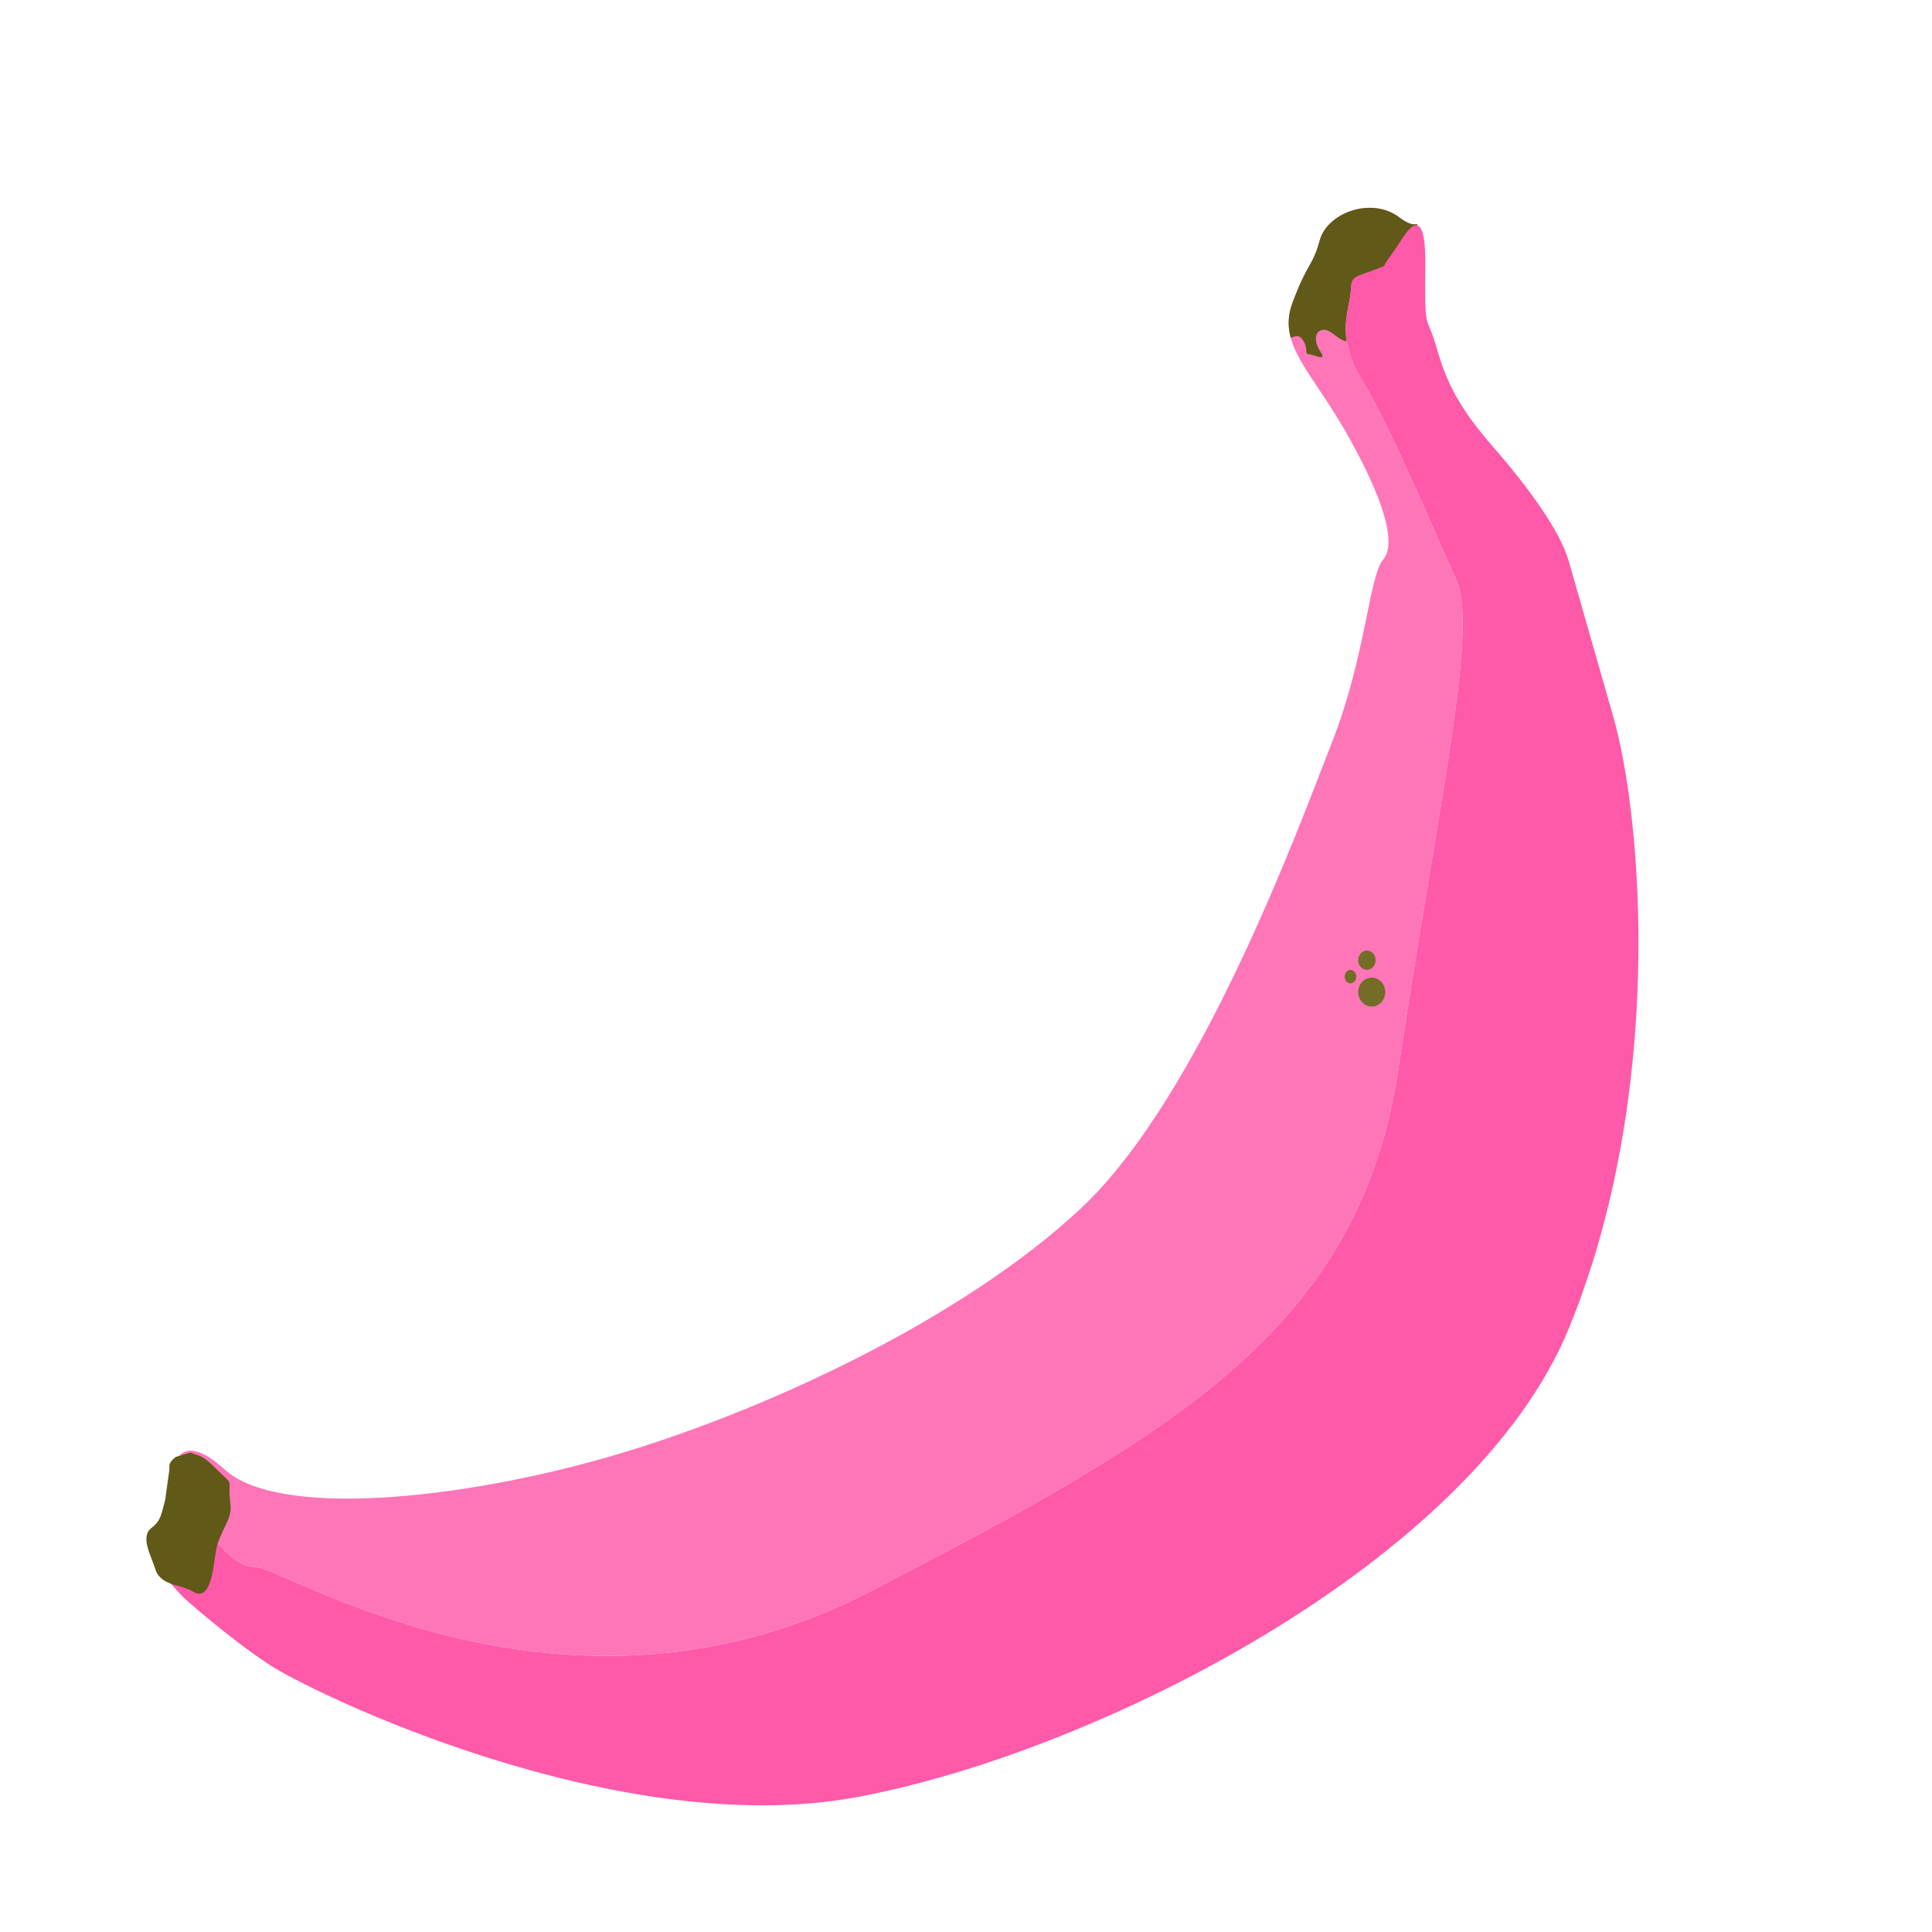
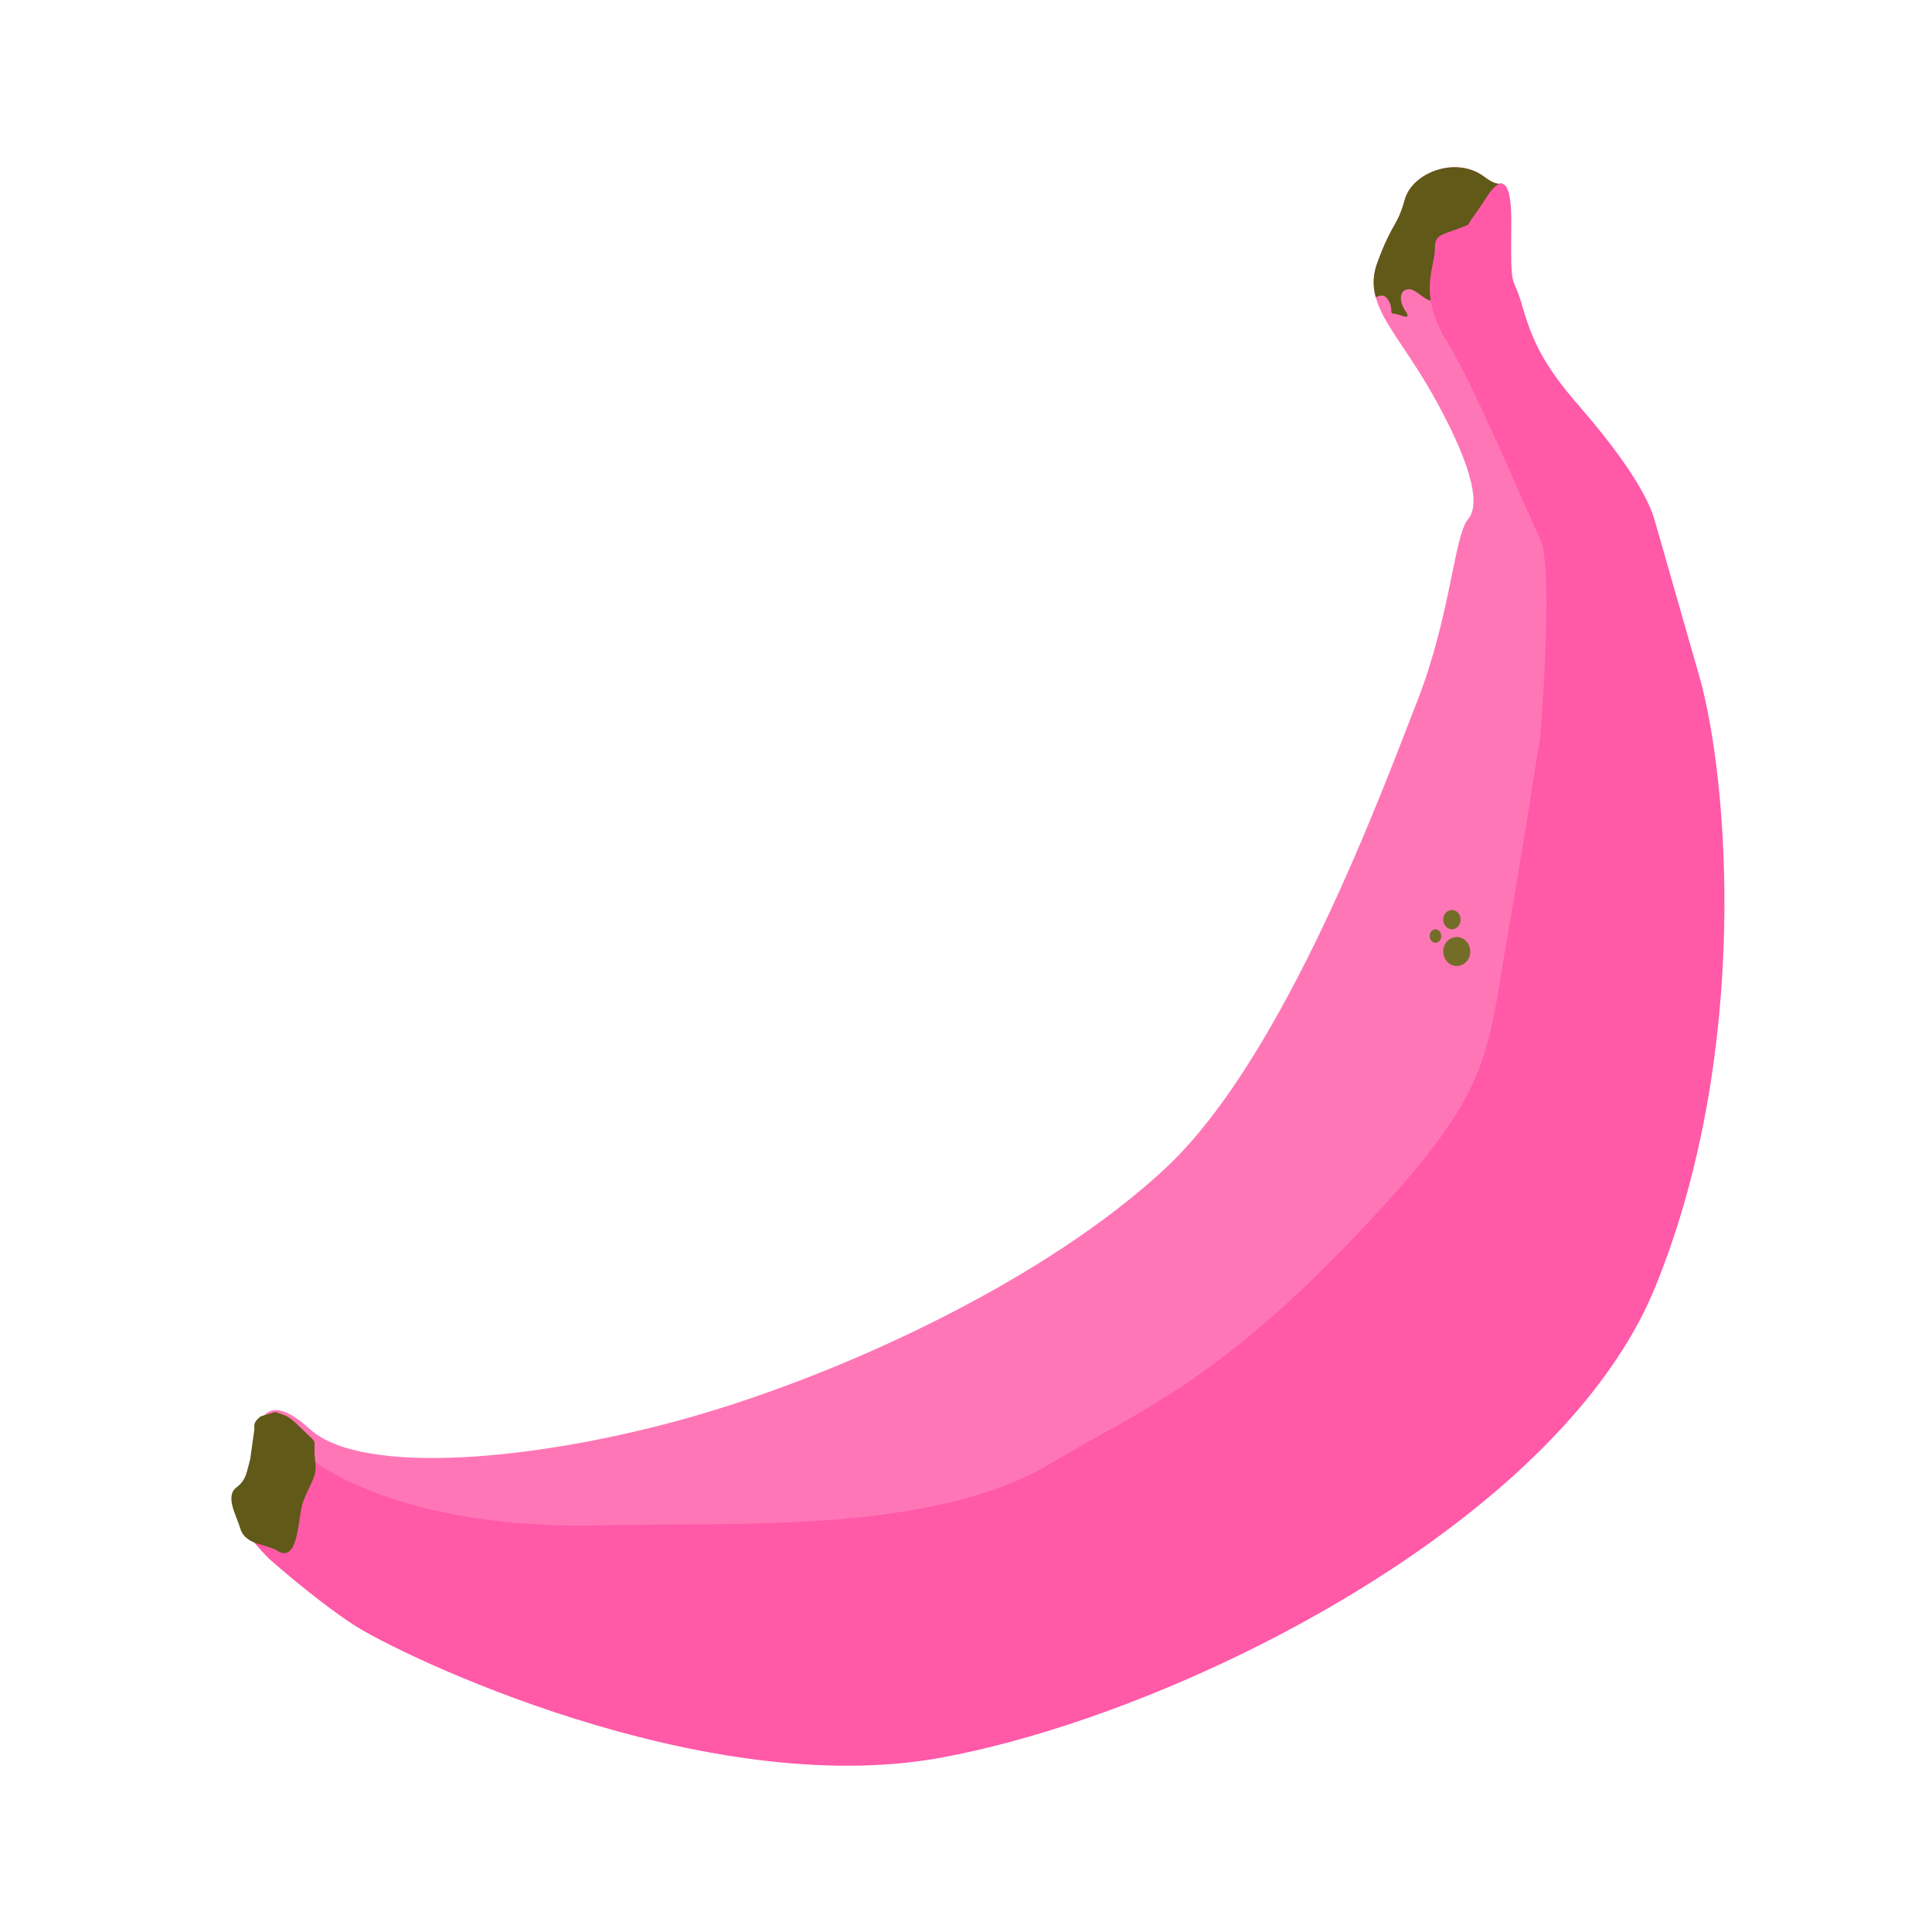
<svg xmlns="http://www.w3.org/2000/svg" width="1000px" height="1000px" viewBox="0 0 1000 1000" version="1.1">
  <defs />
  <g id="Page-1" stroke="none" stroke-width="1" fill="none" fill-rule="evenodd">
    <g id="peach-pink">
-       <g id="Path-8-Copy-2-+-Path-8" transform="translate(78, 107)">
-         <path d="M10.418,662.696 C10.731,660.378 10.867,658.852 10.867,658.852 C10.867,658.852 11.14,628.888 38.431,653.716 C65.721,678.545 158.076,669.748 236.732,647.149 C315.389,624.549 419.527,576.4 481.481,518.452 C543.435,460.505 594.388,320.738 611.622,276.737 C628.856,232.735 630.626,191.205 637.914,182.638 C645.203,174.07 637.726,150.518 619.423,118.023 C601.121,85.528 582.966,71.412 590.925,49.898 C598.883,28.385 601.144,31.643 605.105,17.354 C609.067,3.065 631.976,-5.372 646.286,5.522 C660.596,16.417 654.212,-4.529 653.814,31.829 C653.799,33.252 653.794,34.599 653.8,35.873 C639.914,41.847 621.206,34.925 621.206,42.417 C621.206,52.682 612.294,65.753 627.061,89.886 C641.829,114.018 664.05,167.487 675.761,193.089 C687.472,218.69 665.913,311.62 645.821,446.151 C625.728,580.682 530.052,635.089 372.235,716.823 C214.418,798.557 69.38,704.018 53.942,704.018 C41.193,704.018 32.256,687.74 10.418,662.696 L10.418,662.696 Z" id="Path-8-Copy-2" fill="#FF76B8" />
-         <path d="M590.096,67.904 C588.5,62.104 588.545,56.332 590.925,49.898 C598.883,28.385 601.144,31.643 605.105,17.354 C609.067,3.065 631.976,-5.372 646.286,5.522 C656.325,13.165 656.179,5.138 655.061,12.218 C650.648,20.952 645.927,31.742 640.247,37.266 C639.759,37.74 639.279,38.173 638.807,38.569 C629.309,38.799 621.206,37.486 621.206,42.417 C621.206,49.373 617.114,57.617 619.07,69.718 C615.05,69.354 611.054,63.699 607.346,63.699 C602.455,63.699 601.689,69.5 605.515,75.066 C609.342,80.633 601.79,76.332 599.329,76.332 C596.867,76.332 599.66,73.301 596.001,68.5 C594.387,66.381 592.357,66.788 590.096,67.904 Z" id="Path-8-Copy-3" fill="#605918" />
-         <path d="M3.153,684.354 C-2.695,688.885 1.18,694.92 3.013,701.323 C4.845,707.726 17.484,720.323 17.484,720.323 C17.484,720.323 40.438,740.823 60.897,754.323 C84.621,769.978 242.09,845.979 365.319,823.221 C488.549,800.464 684.569,701.756 734.189,580.21 C783.809,458.663 772.136,316.764 757.024,263.957 L733.949,183.323 C729.445,167.584 712.818,144.963 694.926,124.417 C677.033,103.87 670.78,91.114 665.526,72.753 C660.271,54.393 659.334,66.946 659.732,30.589 C660.13,-5.769 648.698,15.149 645.821,19.522 C642.267,24.923 638.567,29.314 638.574,30.589 C624.688,36.563 621.206,34.925 621.206,42.417 C621.206,52.682 612.294,65.753 627.061,89.886 C641.829,114.018 664.05,167.487 675.761,193.089 C687.472,218.69 665.913,311.62 645.821,446.151 C625.728,580.682 530.052,635.089 372.235,716.823 C214.418,798.557 69.38,704.018 53.942,704.018 C41.193,704.018 32.256,687.74 10.418,662.696 C10.574,661.537 10.687,660.576 10.76,659.904 C10.291,664.21 8.212,680.434 3.153,684.354 Z" id="Path-8" fill="#FF59A9" />
-       </g>
-       <path d="M90.866,754.133 C86.768,757.502 87.79,758.597 87.649,760.949 C87.616,760.911 85.425,776.975 85.5,776.283 C83.449,783.649 83.529,786.909 78.316,790.949 C72.291,795.62 78.528,805.683 80.416,812.283 C82.304,818.883 90.866,820.466 90.866,820.466 C90.866,820.466 98.216,822.454 99.662,823.716 C107.67,828.73 109.649,816.732 110.899,808.55 C112.272,799.565 111.667,800.151 117.3,788.362 C120.805,781.027 118.783,778.449 118.783,771.933 C118.783,765.416 119.811,768.124 112.616,760.949 C104.384,752.74 104.219,754.06 98.533,751.822 L90.866,754.133 Z" id="Path-8-Copy-4" fill="#605918" />
-       <g id="Group" transform="translate(695, 492)">
-         <ellipse id="Oval-91" cx="4" cy="9.5" rx="4" ry="4.5" />
-         <ellipse id="Oval-92" fill="#746D28" cx="12.5" cy="5" rx="4.5" ry="5" />
-         <ellipse id="Oval-92-Copy-2" fill="#746D28" cx="4" cy="13.5" rx="3" ry="3.5" />
-         <ellipse id="Oval-92-Copy" fill="#746D28" cx="15" cy="21.5" rx="7" ry="7.5" />
+       <g id="peach" transform="translate(119, 86)">
+         <g id="Path-8-Copy-2-+-Path-8" transform="translate(3, 0)">
+           <path d="M10.867,658.852 C10.867,658.852 11.14,628.888 38.431,653.716 C65.721,678.545 158.076,669.748 236.732,647.149 C315.389,624.549 419.527,576.4 481.481,518.452 C543.435,460.505 594.388,320.738 611.622,276.737 C628.856,232.735 630.626,191.205 637.914,182.638 C645.203,174.07 637.726,150.518 619.423,118.023 C601.121,85.528 582.966,71.412 590.925,49.898 C598.883,28.385 601.144,31.643 605.105,17.354 C609.067,3.065 631.976,-5.372 646.286,5.522 C660.596,16.417 654.212,-4.529 653.814,31.829 C653.799,33.252 653.794,34.599 653.8,35.873 C639.914,41.847 621.206,34.925 621.206,42.417 C621.206,52.682 623.147,63.867 637.914,88 C652.682,112.133 673.289,157.036 685,182.638 C693.661,201.572 685,341 685,341 C685,341 680.994,411.963 675.761,447 C655.668,581.531 471,695.982 365,724 C259,752.018 67.438,711 52,711 C39.251,711 32.256,687.74 10.418,662.696 C10.731,660.378 10.867,658.852 10.867,658.852 Z" id="Path-8-Copy-2" fill="#FF76B7" />
+           <path d="M590.096,67.904 C588.5,62.104 588.545,56.332 590.925,49.898 C598.883,28.385 601.144,31.643 605.105,17.354 C609.067,3.065 631.976,-5.372 646.286,5.522 C656.325,13.165 656.179,5.138 655.061,12.218 C650.648,20.952 645.927,31.742 640.247,37.266 C639.759,37.74 639.279,38.173 638.807,38.569 C629.309,38.799 621.206,37.486 621.206,42.417 C621.206,49.373 617.114,57.617 619.07,69.718 C615.05,69.354 611.054,63.699 607.346,63.699 C602.455,63.699 601.689,69.5 605.515,75.066 C609.342,80.633 601.79,76.332 599.329,76.332 C596.867,76.332 599.66,73.301 596.001,68.5 C594.387,66.381 592.357,66.788 590.096,67.904 Z" id="Path-8-Copy-3" fill="#605918" />
+           <path d="M3.153,684.354 C-2.695,688.885 1.18,694.92 3.013,701.323 C4.845,707.726 17.484,720.323 17.484,720.323 C17.484,720.323 40.438,740.823 60.897,754.323 C84.621,769.978 242.09,845.979 365.319,823.221 C387.978,819.037 413.097,812.285 439.315,803.295 C555.685,763.393 693.693,679.407 734.189,580.21 C783.809,458.663 772.136,316.764 757.024,263.957 L733.949,183.323 C729.445,167.584 712.818,144.963 694.926,124.417 C677.033,103.87 670.78,91.114 665.526,72.753 C660.271,54.393 659.334,66.946 659.732,30.589 C660.13,-5.769 648.698,15.149 645.821,19.522 C642.267,24.923 638.567,29.314 638.574,30.589 C624.688,36.563 621.206,34.925 621.206,42.417 C621.206,52.682 612.294,65.753 627.061,89.886 C641.829,114.018 665.522,171.177 675.761,193.089 C682.865,208.291 675.761,295 675.761,295 C675.761,295 666.211,356.407 659.732,393 C647.251,463.495 652.554,477.824 580,554 C507.446,630.176 468.753,644.113 422,672 C359.633,709.202 254.19,702.257 189,704 C123.81,705.743 72,692 42,672 C25.211,660.807 32.256,687.74 10.418,662.696 C10.574,661.537 10.687,660.576 10.76,659.904 C10.291,664.21 8.212,680.434 3.153,684.354 Z" id="Path-8" stroke="#FF59A8" fill="#FF59A8" />
+         </g>
+         <path d="M15.866,647.133 C11.768,650.502 12.79,651.597 12.649,653.949 C12.616,653.911 10.425,669.975 10.5,669.283 C8.449,676.649 8.529,679.909 3.316,683.949 C-2.709,688.62 3.528,698.683 5.416,705.283 C7.304,711.883 15.866,713.466 15.866,713.466 C15.866,713.466 23.216,715.454 24.662,716.716 C32.67,721.73 34.649,709.732 35.899,701.55 C37.272,692.565 36.667,693.151 42.3,681.362 C45.805,674.027 43.783,671.449 43.783,664.933 C43.783,658.416 44.811,661.124 37.616,653.949 C29.384,645.74 29.219,647.06 23.533,644.822 L15.866,647.133 Z" id="Path-8-Copy-4" fill="#605918" />
+         <g id="Group" transform="translate(620, 385)">
+           <ellipse id="Oval-91" cx="4" cy="9.5" rx="4" ry="4.5" />
+           <ellipse id="Oval-92" fill="#746D28" cx="12.5" cy="5" rx="4.5" ry="5" />
+           <ellipse id="Oval-92-Copy-2" fill="#746D28" cx="4" cy="13.5" rx="3" ry="3.5" />
+           <ellipse id="Oval-92-Copy" fill="#746D28" cx="15" cy="21.5" rx="7" ry="7.5" />
+         </g>
      </g>
      <path d="" id="Path-12" stroke="#979797" />
    </g>
  </g>
</svg>
